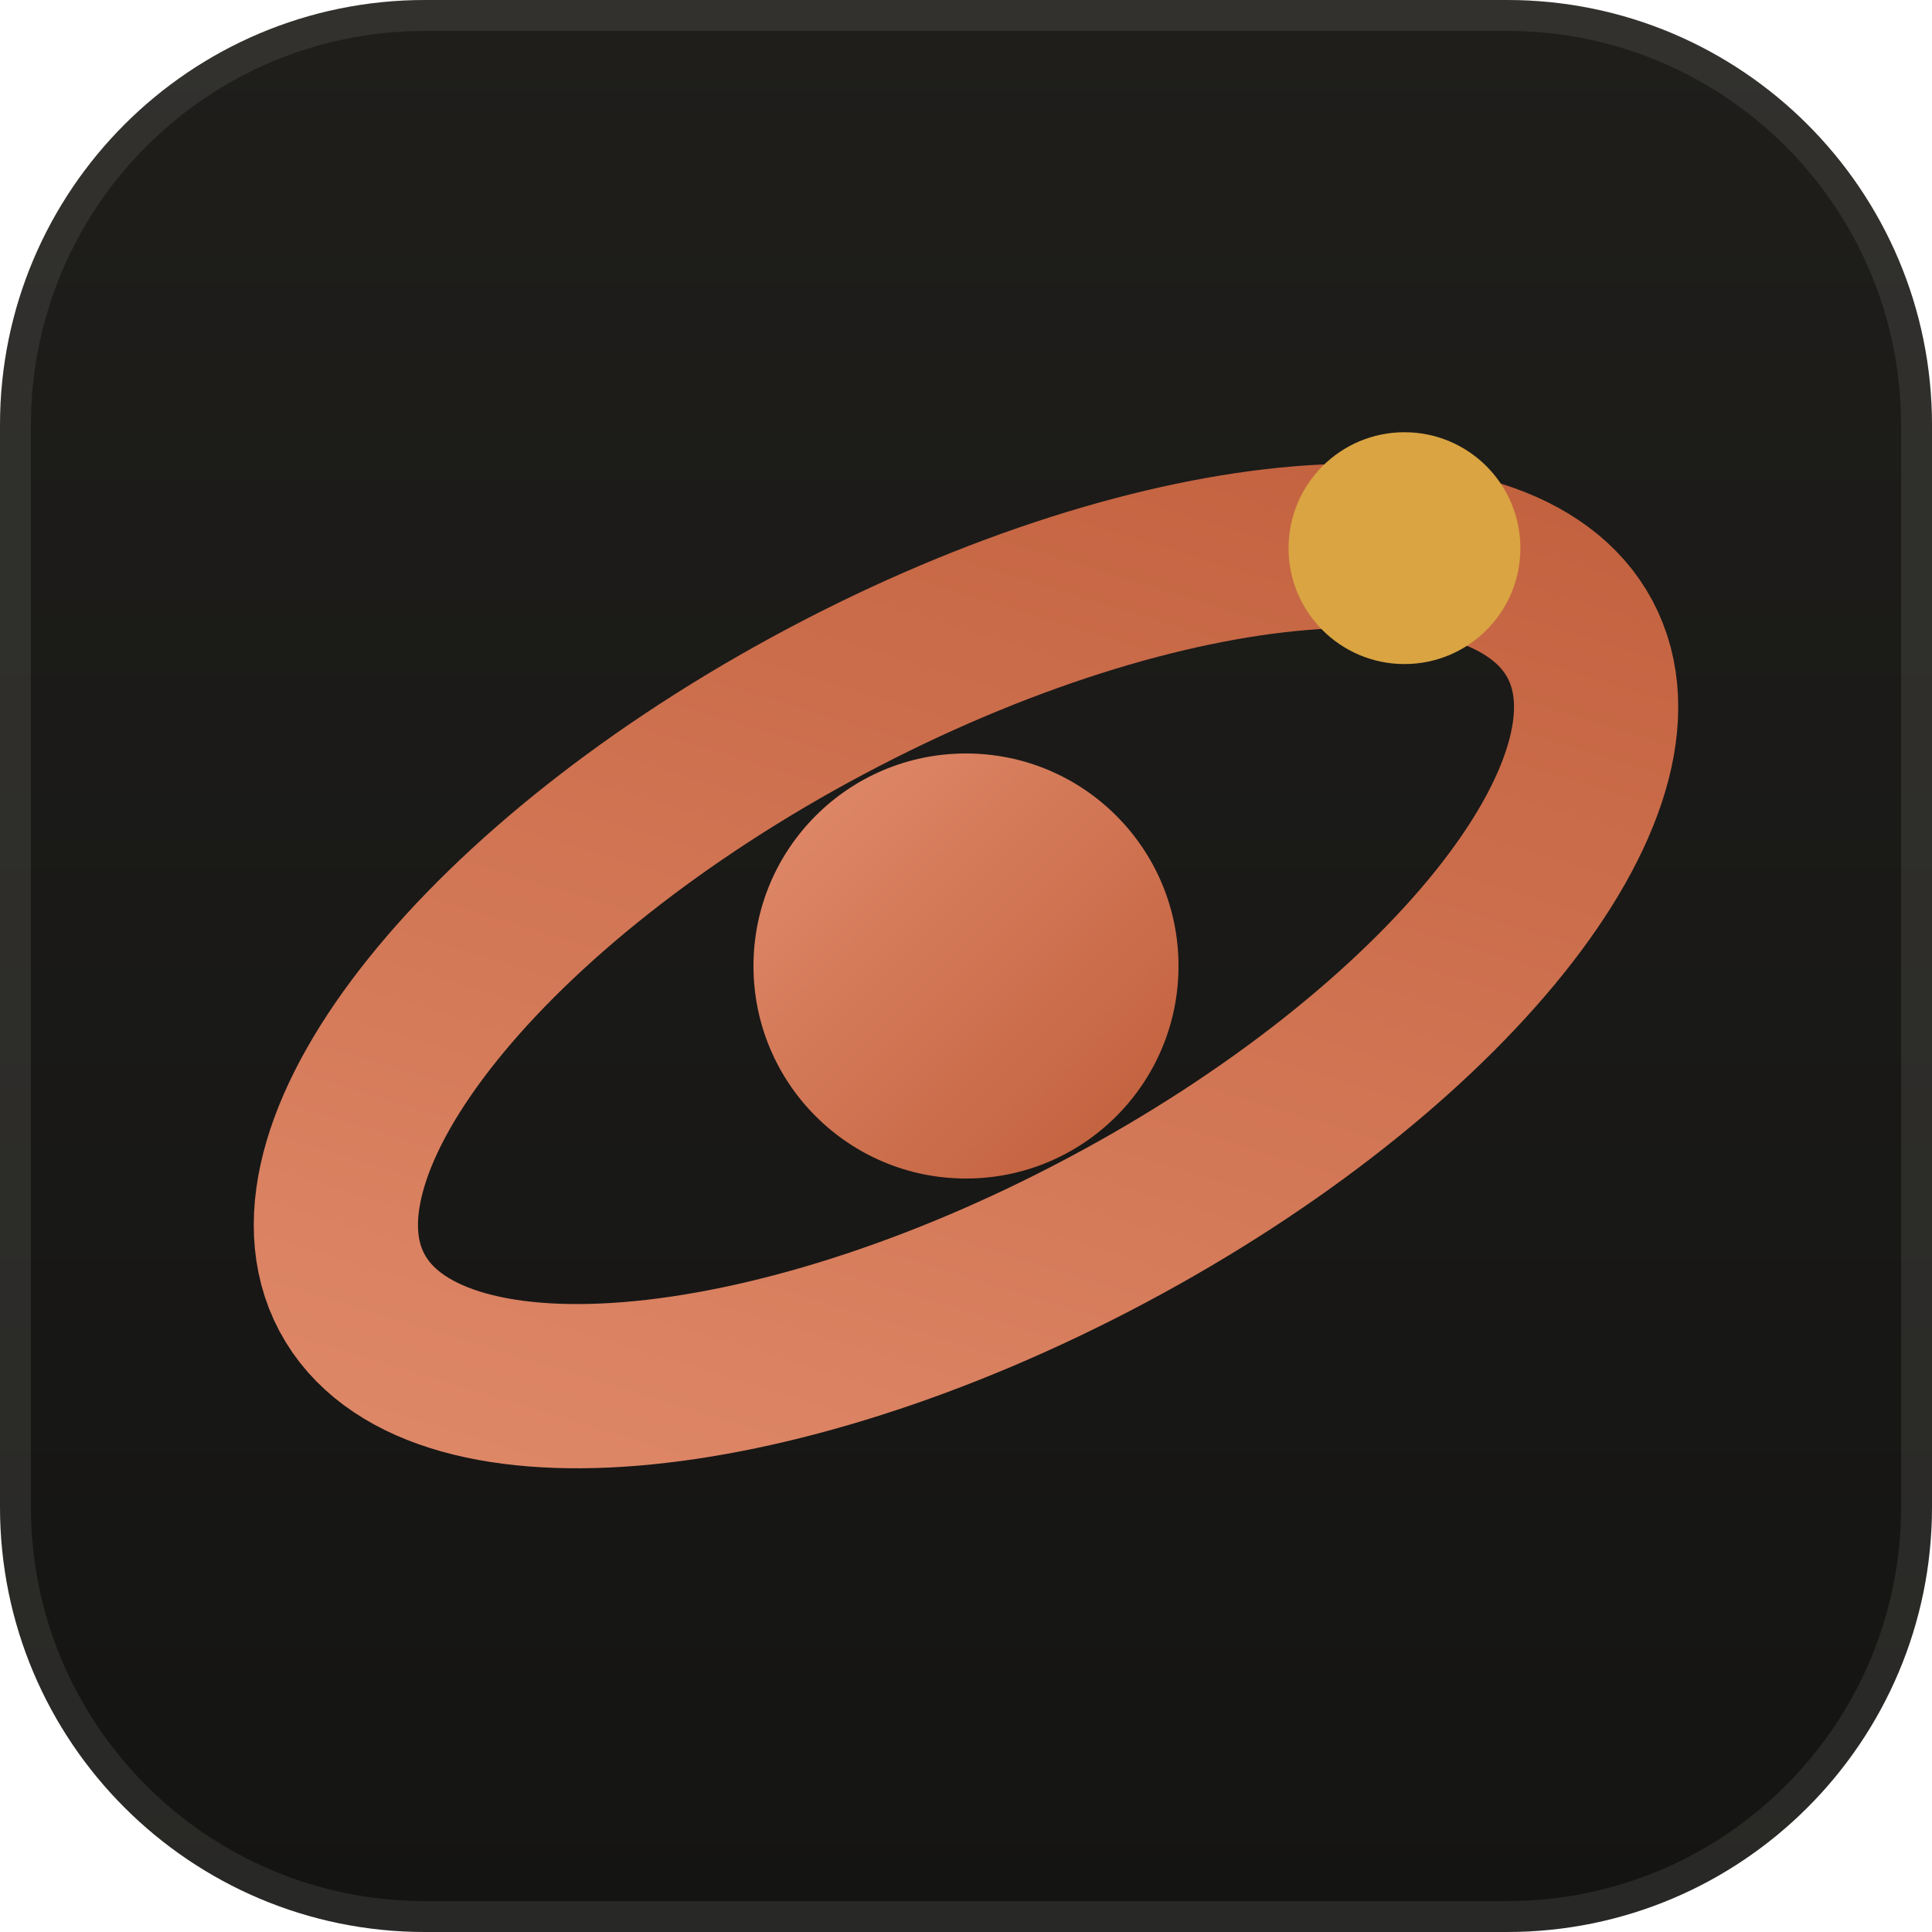
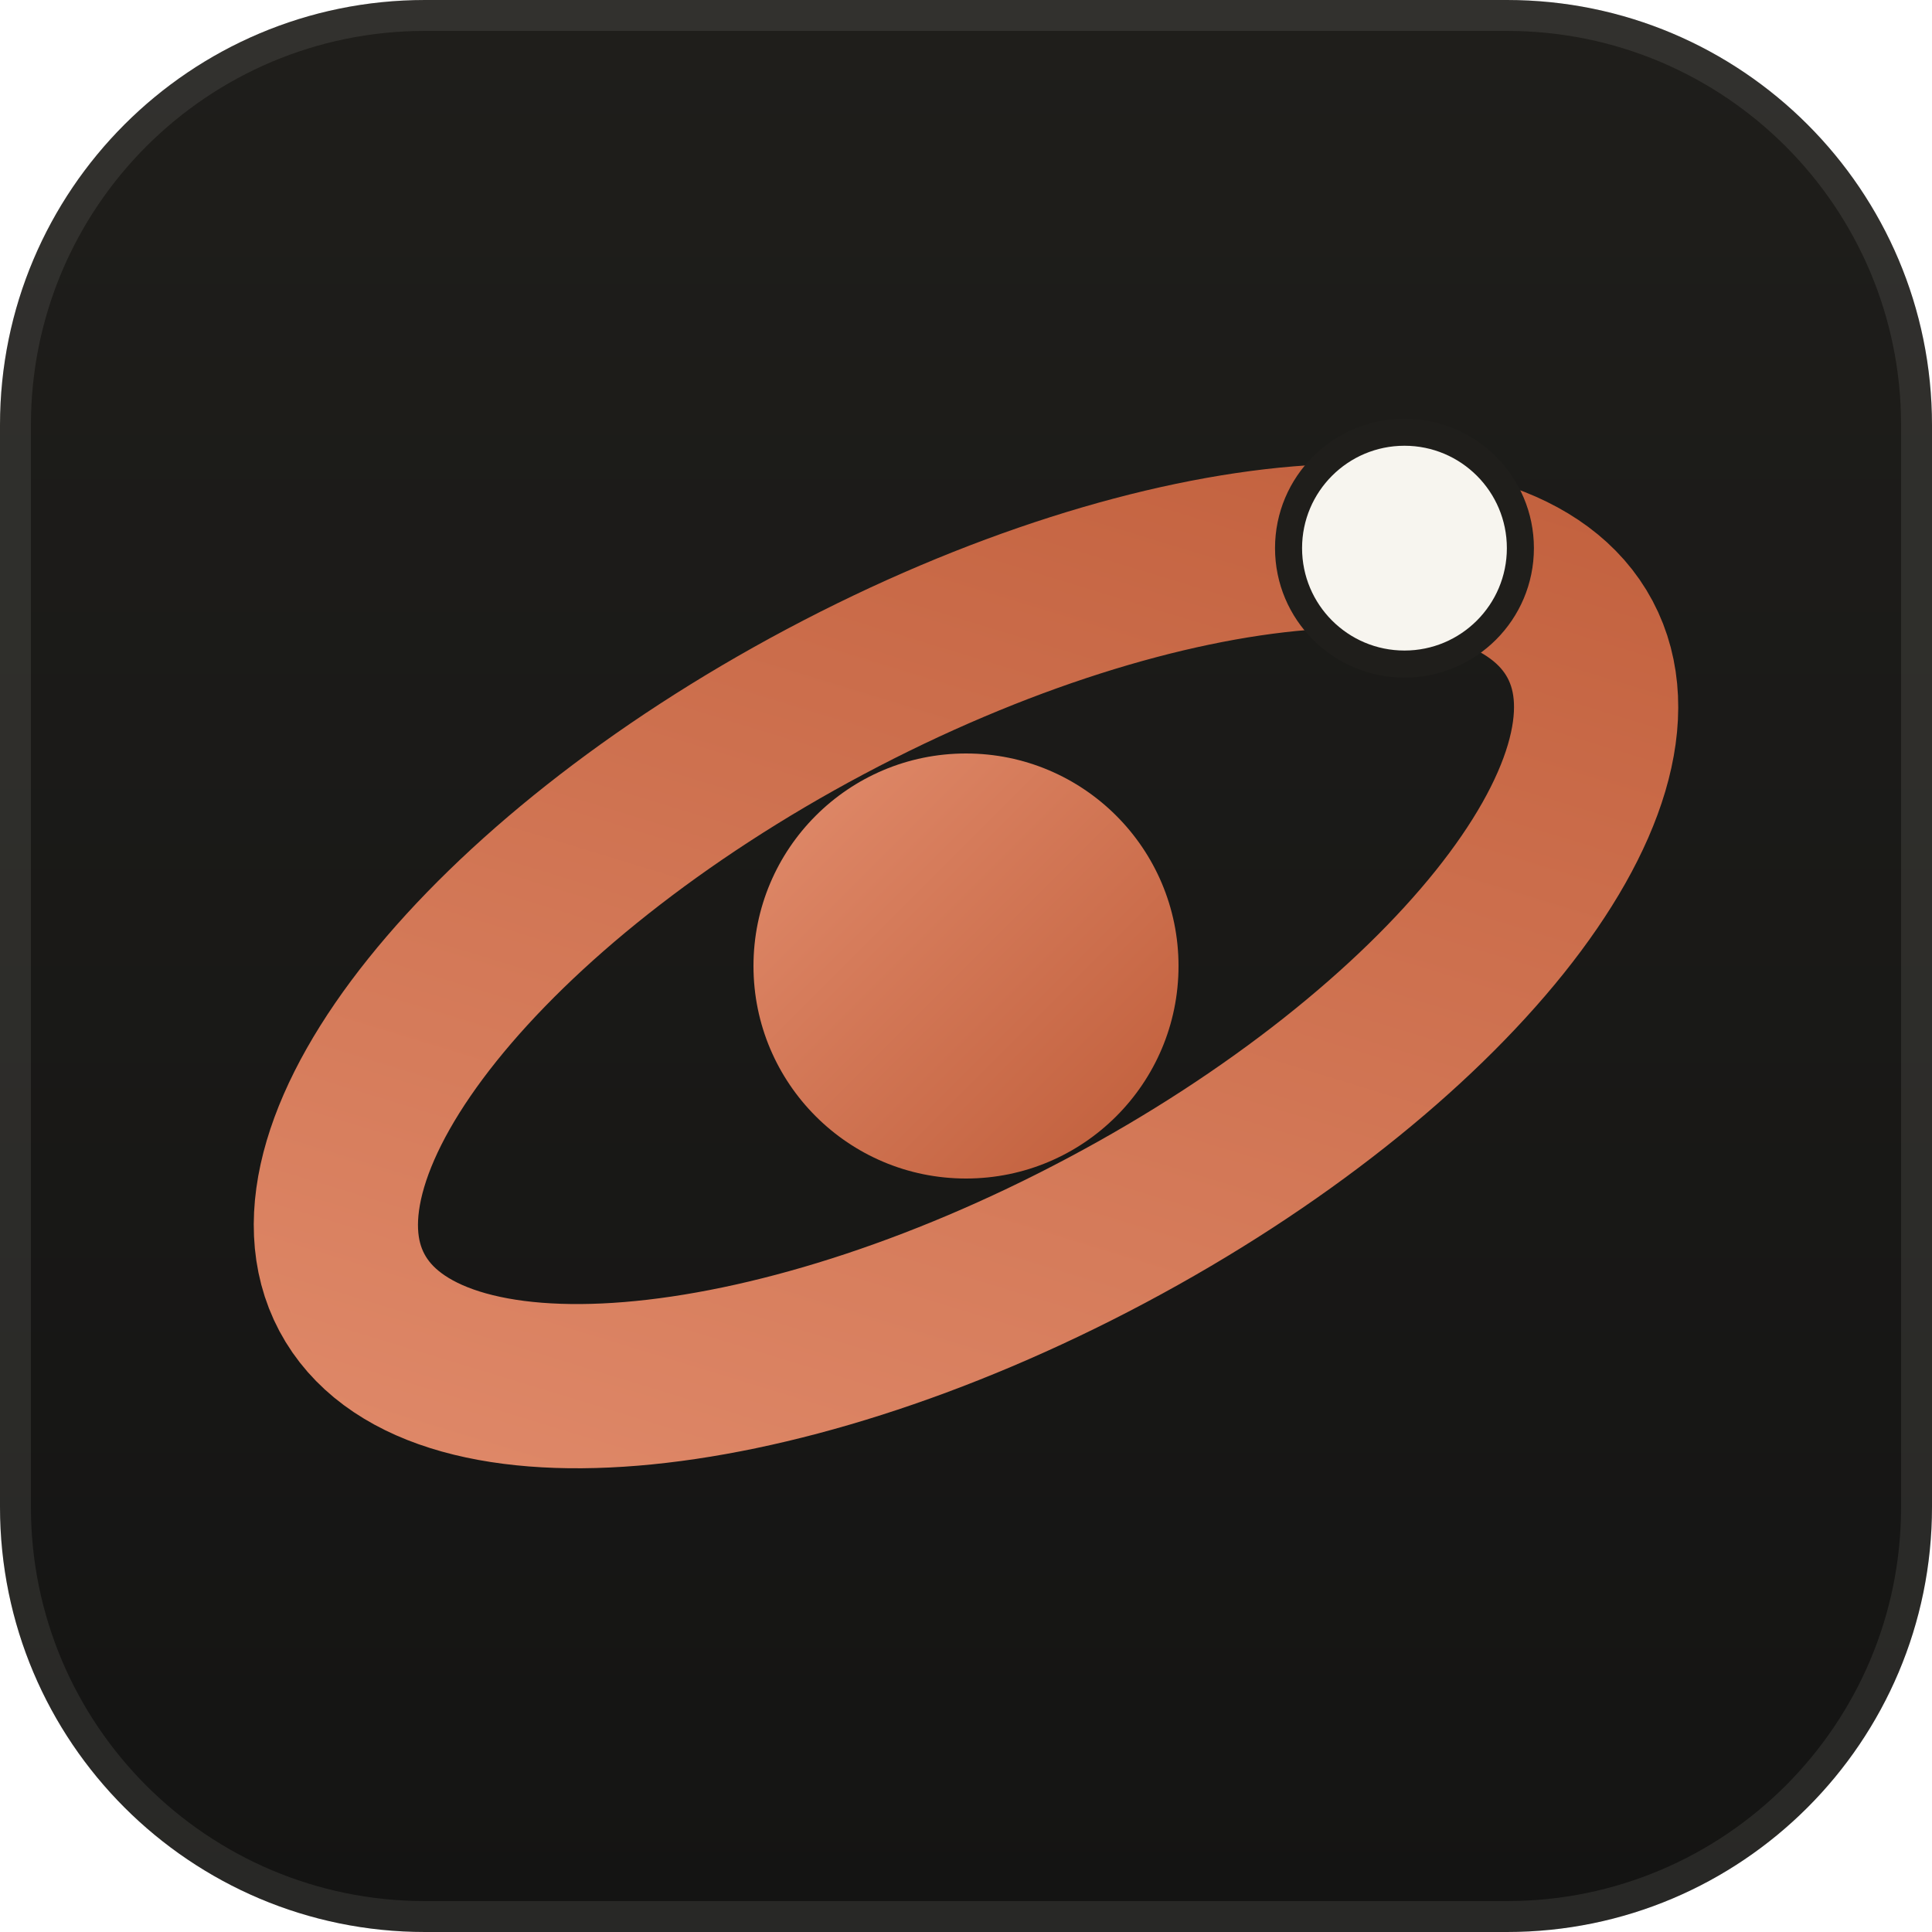
<svg xmlns="http://www.w3.org/2000/svg" viewBox="0 0 100 100" width="100" height="100" role="img" aria-label="Engram">
  <defs>
    <linearGradient id="engram-dark-orbit" gradientUnits="userSpaceOnUse" x1="24" y1="76" x2="76" y2="24">
      <stop offset="0" stop-color="#E08A6A" />
      <stop offset="1" stop-color="#C15F3C" />
    </linearGradient>
    <linearGradient id="engram-dark-core" gradientUnits="userSpaceOnUse" x1="40.25" y1="40.25" x2="59.75" y2="59.75">
      <stop offset="0" stop-color="#E08A6A" />
      <stop offset="1" stop-color="#C15F3C" />
    </linearGradient>
    <linearGradient id="engram-dark-plate" x1="0" y1="0" x2="0" y2="1">
      <stop offset="0" stop-color="#1F1E1B" />
      <stop offset="1" stop-color="#141413" />
    </linearGradient>
  </defs>
  <rect width="100" height="100" rx="22" fill="url(#engram-dark-plate)" />
  <rect x="0.8" y="0.8" width="98.4" height="98.4" rx="21.2" fill="none" stroke="rgba(247, 245, 239, 0.09)" stroke-width="1.6" />
  <ellipse cx="50" cy="50" rx="36" ry="15.5" fill="none" stroke="url(#engram-dark-orbit)" stroke-width="8.5" transform="rotate(-28 50 50)" />
-   <circle cx="72.695" cy="28.372" r="6" fill="#D9A441" />
+   <circle cx="72.695" cy="28.372" r="6" fill="#F7F5EF" stroke="#1F1E1B" stroke-width="1.4" />
  <circle cx="50" cy="50" r="11" fill="url(#engram-dark-core)" />
</svg>
